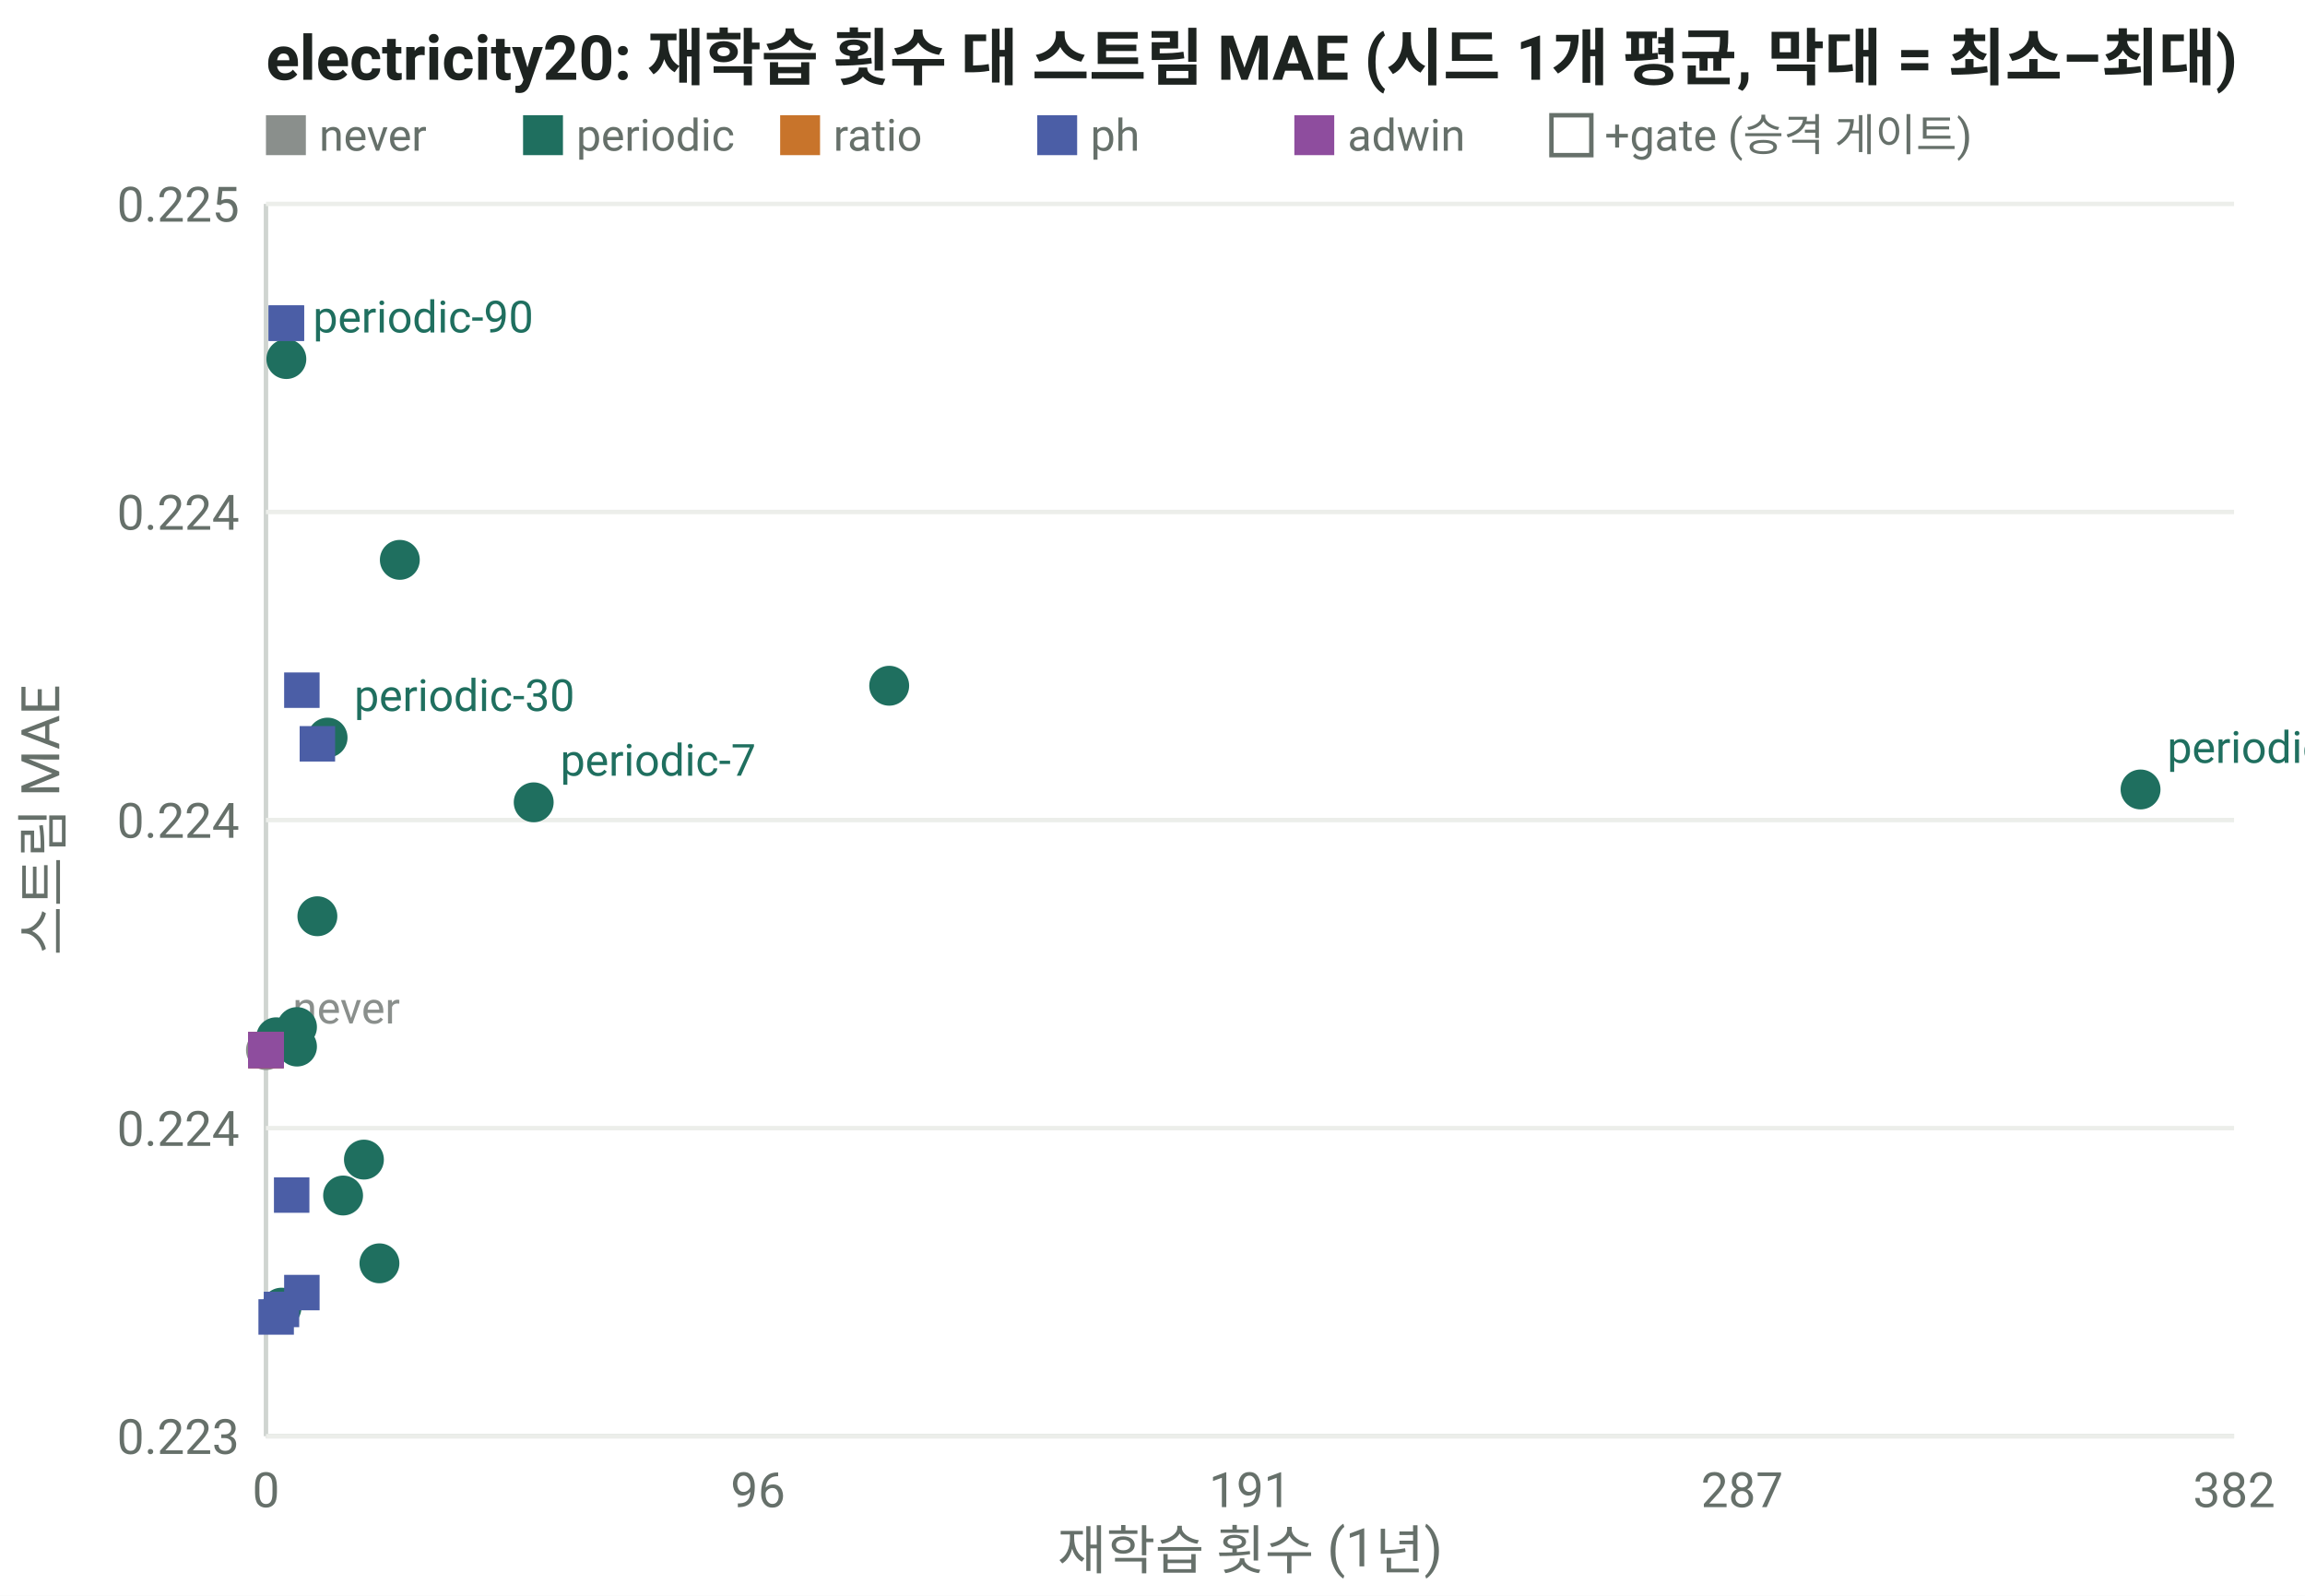
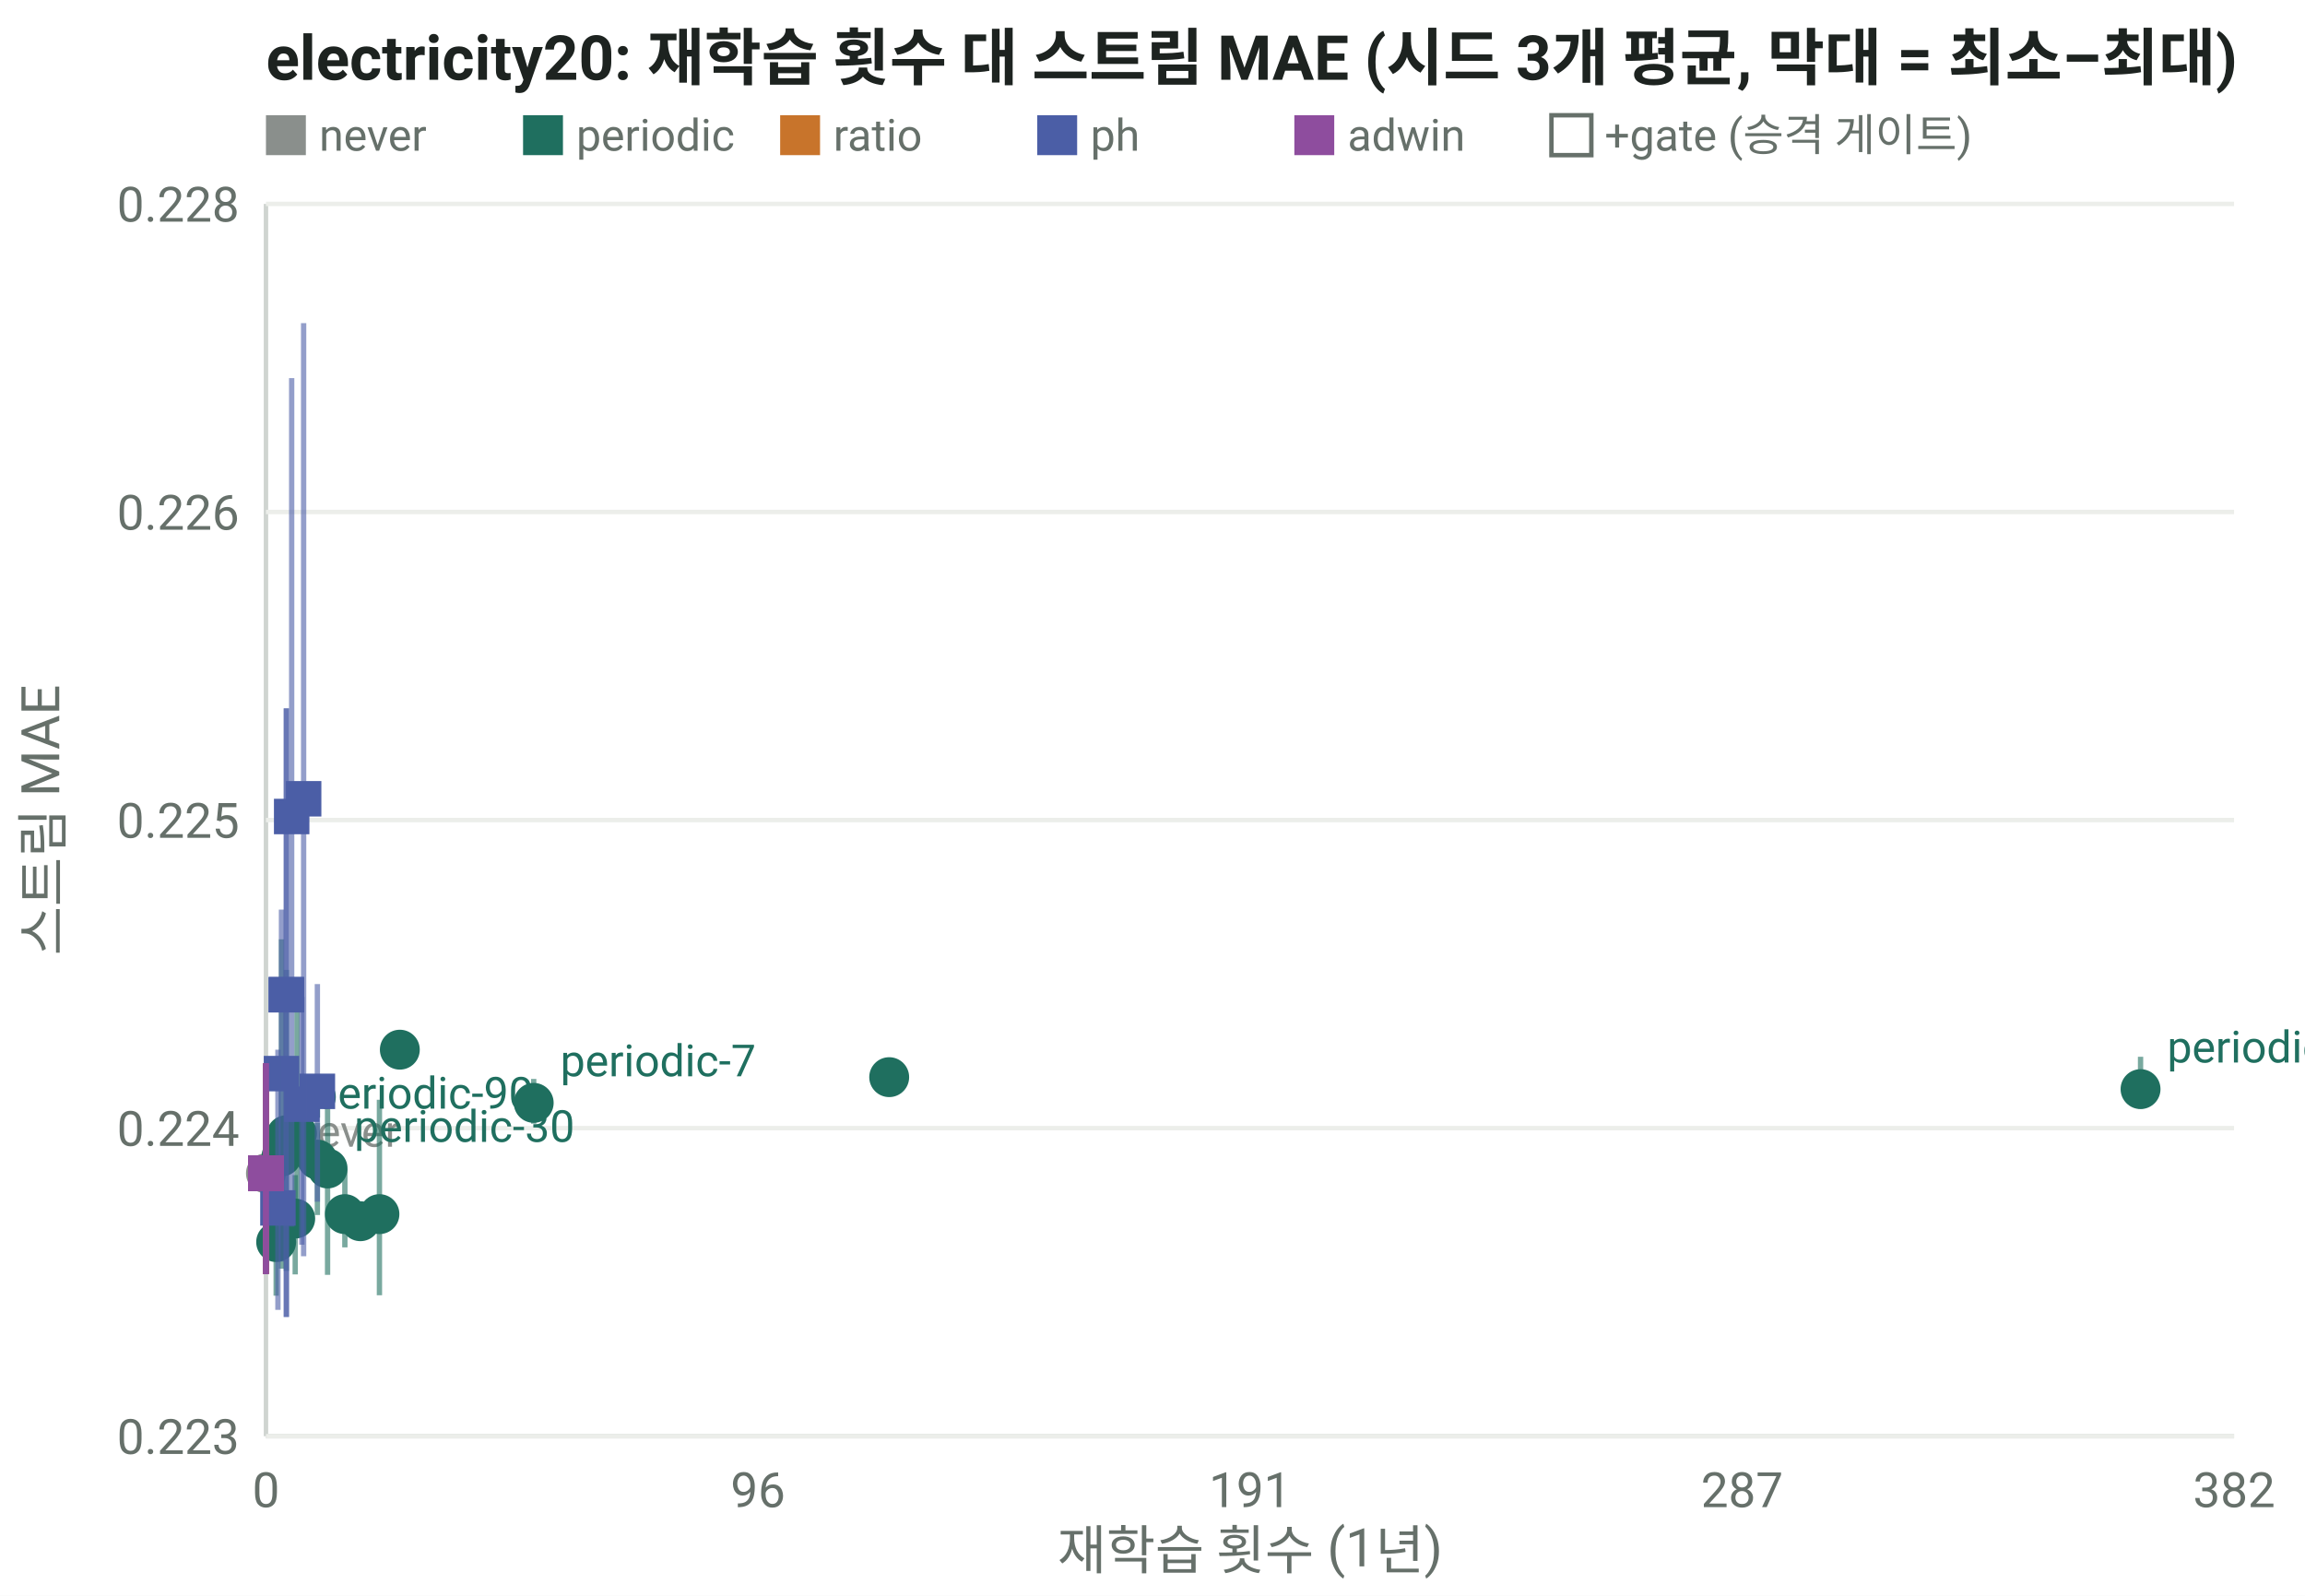
<svg xmlns="http://www.w3.org/2000/svg" viewBox="0 0 520 360" width="520" height="360" font-family="system-ui, -apple-system, Segoe UI, Roboto, Noto Sans KR, sans-serif" font-size="12">
  <rect width="520" height="360" fill="white" />
-   <text x="60" y="18" font-size="14" font-weight="600" fill="#1d2320">electricity20: 재학습 횟수 대 스트림 MAE (시드 1개 평균, 막대 = 최소–최대)</text>
+   <text x="60" y="18" font-size="14" font-weight="600" fill="#1d2320">electricity20: 재학습 횟수 대 스트림 MAE (시드 3개 평균, 막대 = 최소–최대)</text>
  <text x="282.0" y="354" text-anchor="middle" fill="#66706a">재학습 횟수 (1년)</text>
  <text transform="translate(14,185.0) rotate(-90)" text-anchor="middle" fill="#66706a">스트림 MAE</text>
  <line x1="60" x2="504" y1="324" y2="324" stroke="#cfd4d0" />
  <line x1="60" x2="60" y1="46" y2="324" stroke="#cfd4d0" />
  <line x1="60" x2="504" y1="324.0" y2="324.0" stroke="#eceeea" />
  <text x="54" y="328.0" text-anchor="end" fill="#66706a" font-size="11">0.223</text>
  <text x="60.0" y="340" text-anchor="middle" fill="#66706a" font-size="11">0</text>
  <line x1="60" x2="504" y1="254.5" y2="254.5" stroke="#eceeea" />
  <text x="54" y="258.5" text-anchor="end" fill="#66706a" font-size="11">0.224</text>
  <text x="171.0" y="340" text-anchor="middle" fill="#66706a" font-size="11">96</text>
  <line x1="60" x2="504" y1="185.0" y2="185.0" stroke="#eceeea" />
-   <text x="54" y="189.0" text-anchor="end" fill="#66706a" font-size="11">0.224</text>
+   <text x="54" y="189.0" text-anchor="end" fill="#66706a" font-size="11">0.225</text>
  <text x="282.0" y="340" text-anchor="middle" fill="#66706a" font-size="11">191</text>
  <line x1="60" x2="504" y1="115.5" y2="115.5" stroke="#eceeea" />
-   <text x="54" y="119.5" text-anchor="end" fill="#66706a" font-size="11">0.224</text>
+   <text x="54" y="119.5" text-anchor="end" fill="#66706a" font-size="11">0.226</text>
  <text x="393.0" y="340" text-anchor="middle" fill="#66706a" font-size="11">287</text>
  <line x1="60" x2="504" y1="46.0" y2="46.0" stroke="#eceeea" />
-   <text x="54" y="50.0" text-anchor="end" fill="#66706a" font-size="11">0.225</text>
+   <text x="54" y="50.0" text-anchor="end" fill="#66706a" font-size="11">0.228</text>
  <text x="504.0" y="340" text-anchor="middle" fill="#66706a" font-size="11">382</text>
-   <line x1="60.0" x2="60.0" y1="236.9" y2="236.9" stroke="#8a8f8c" stroke-width="1.2" opacity=".6" />
-   <circle cx="60.0" cy="236.9" r="4.5" fill="#8a8f8c" />
-   <text x="66.0" y="230.9" font-size="10" fill="#8a8f8c">never</text>
-   <line x1="482.9" x2="482.9" y1="178.1" y2="178.1" stroke="#1f6f5f" stroke-width="1.2" opacity=".6" />
-   <circle cx="482.9" cy="178.1" r="4.5" fill="#1f6f5f" />
-   <text x="488.9" y="172.1" font-size="10" fill="#1f6f5f">periodic-1</text>
-   <line x1="85.6" x2="85.6" y1="285.0" y2="285.0" stroke="#1f6f5f" stroke-width="1.2" opacity=".6" />
-   <circle cx="85.6" cy="285.0" r="4.5" fill="#1f6f5f" />
-   <line x1="200.6" x2="200.6" y1="154.7" y2="154.7" stroke="#1f6f5f" stroke-width="1.2" opacity=".6" />
-   <circle cx="200.6" cy="154.7" r="4.5" fill="#1f6f5f" />
-   <line x1="82.1" x2="82.1" y1="261.6" y2="261.6" stroke="#1f6f5f" stroke-width="1.2" opacity=".6" />
-   <circle cx="82.1" cy="261.6" r="4.5" fill="#1f6f5f" />
-   <line x1="120.4" x2="120.4" y1="181.0" y2="181.0" stroke="#1f6f5f" stroke-width="1.2" opacity=".6" />
-   <circle cx="120.4" cy="181.0" r="4.5" fill="#1f6f5f" />
-   <text x="126.4" y="175.0" font-size="10" fill="#1f6f5f">periodic-7</text>
-   <line x1="77.4" x2="77.4" y1="269.7" y2="269.7" stroke="#1f6f5f" stroke-width="1.2" opacity=".6" />
-   <circle cx="77.4" cy="269.7" r="4.5" fill="#1f6f5f" />
-   <line x1="90.2" x2="90.2" y1="126.3" y2="126.3" stroke="#1f6f5f" stroke-width="1.2" opacity=".6" />
-   <circle cx="90.2" cy="126.3" r="4.5" fill="#1f6f5f" />
-   <line x1="71.6" x2="71.6" y1="206.7" y2="206.7" stroke="#1f6f5f" stroke-width="1.2" opacity=".6" />
-   <circle cx="71.6" cy="206.7" r="4.5" fill="#1f6f5f" />
-   <line x1="73.9" x2="73.9" y1="166.4" y2="166.4" stroke="#1f6f5f" stroke-width="1.2" opacity=".6" />
-   <circle cx="73.9" cy="166.4" r="4.5" fill="#1f6f5f" />
-   <text x="79.9" y="160.4" font-size="10" fill="#1f6f5f">periodic-30</text>
-   <line x1="67.0" x2="67.0" y1="231.7" y2="231.7" stroke="#1f6f5f" stroke-width="1.2" opacity=".6" />
-   <circle cx="67.0" cy="231.7" r="4.5" fill="#1f6f5f" />
-   <line x1="67.0" x2="67.0" y1="236.1" y2="236.1" stroke="#1f6f5f" stroke-width="1.2" opacity=".6" />
-   <circle cx="67.0" cy="236.1" r="4.5" fill="#1f6f5f" />
-   <line x1="63.5" x2="63.5" y1="295.0" y2="295.0" stroke="#1f6f5f" stroke-width="1.2" opacity=".6" />
-   <circle cx="63.5" cy="295.0" r="4.5" fill="#1f6f5f" />
-   <line x1="64.6" x2="64.6" y1="81.0" y2="81.0" stroke="#1f6f5f" stroke-width="1.2" opacity=".6" />
-   <circle cx="64.6" cy="81.0" r="4.5" fill="#1f6f5f" />
-   <text x="70.6" y="75.0" font-size="10" fill="#1f6f5f">periodic-90</text>
-   <line x1="62.3" x2="62.3" y1="234.0" y2="234.0" stroke="#1f6f5f" stroke-width="1.2" opacity=".6" />
-   <circle cx="62.3" cy="234.0" r="4.5" fill="#1f6f5f" />
-   <line x1="60.0" x2="60.0" y1="236.9" y2="236.9" stroke="#c8742b" stroke-width="1.2" opacity=".6" />
-   <rect x="56.0" y="232.9" width="8" height="8" fill="#c8742b" />
-   <line x1="60.0" x2="60.0" y1="236.9" y2="236.9" stroke="#c8742b" stroke-width="1.2" opacity=".6" />
-   <rect x="56.0" y="232.9" width="8" height="8" fill="#c8742b" />
-   <line x1="60.0" x2="60.0" y1="236.9" y2="236.9" stroke="#c8742b" stroke-width="1.2" opacity=".6" />
-   <rect x="56.0" y="232.9" width="8" height="8" fill="#c8742b" />
-   <line x1="60.0" x2="60.0" y1="236.9" y2="236.9" stroke="#c8742b" stroke-width="1.2" opacity=".6" />
-   <rect x="56.0" y="232.9" width="8" height="8" fill="#c8742b" />
-   <line x1="60.0" x2="60.0" y1="236.9" y2="236.9" stroke="#c8742b" stroke-width="1.2" opacity=".6" />
-   <rect x="56.0" y="232.9" width="8" height="8" fill="#c8742b" />
-   <line x1="60.0" x2="60.0" y1="236.9" y2="236.9" stroke="#c8742b" stroke-width="1.2" opacity=".6" />
-   <rect x="56.0" y="232.9" width="8" height="8" fill="#c8742b" />
-   <line x1="60.0" x2="60.0" y1="236.9" y2="236.9" stroke="#c8742b" stroke-width="1.2" opacity=".6" />
-   <rect x="56.0" y="232.9" width="8" height="8" fill="#c8742b" />
-   <line x1="60.0" x2="60.0" y1="236.9" y2="236.9" stroke="#c8742b" stroke-width="1.2" opacity=".6" />
-   <rect x="56.0" y="232.9" width="8" height="8" fill="#c8742b" />
-   <line x1="71.6" x2="71.6" y1="167.8" y2="167.8" stroke="#4b5ea6" stroke-width="1.2" opacity=".6" />
-   <rect x="67.6" y="163.8" width="8" height="8" fill="#4b5ea6" />
-   <line x1="68.1" x2="68.1" y1="155.7" y2="155.7" stroke="#4b5ea6" stroke-width="1.2" opacity=".6" />
-   <rect x="64.1" y="151.7" width="8" height="8" fill="#4b5ea6" />
-   <line x1="68.1" x2="68.1" y1="291.6" y2="291.6" stroke="#4b5ea6" stroke-width="1.2" opacity=".6" />
-   <rect x="64.1" y="287.6" width="8" height="8" fill="#4b5ea6" />
-   <line x1="65.8" x2="65.8" y1="269.6" y2="269.6" stroke="#4b5ea6" stroke-width="1.2" opacity=".6" />
-   <rect x="61.8" y="265.6" width="8" height="8" fill="#4b5ea6" />
-   <line x1="64.6" x2="64.6" y1="72.9" y2="72.9" stroke="#4b5ea6" stroke-width="1.2" opacity=".6" />
-   <rect x="60.6" y="68.9" width="8" height="8" fill="#4b5ea6" />
-   <line x1="64.6" x2="64.6" y1="72.9" y2="72.9" stroke="#4b5ea6" stroke-width="1.2" opacity=".6" />
-   <rect x="60.6" y="68.9" width="8" height="8" fill="#4b5ea6" />
-   <line x1="63.5" x2="63.5" y1="295.4" y2="295.4" stroke="#4b5ea6" stroke-width="1.2" opacity=".6" />
-   <rect x="59.5" y="291.4" width="8" height="8" fill="#4b5ea6" />
-   <line x1="62.3" x2="62.3" y1="297.1" y2="297.1" stroke="#4b5ea6" stroke-width="1.2" opacity=".6" />
-   <rect x="58.3" y="293.1" width="8" height="8" fill="#4b5ea6" />
-   <line x1="60.0" x2="60.0" y1="236.9" y2="236.9" stroke="#8e4d9e" stroke-width="1.2" opacity=".6" />
-   <rect x="56.0" y="232.9" width="8" height="8" fill="#8e4d9e" />
-   <line x1="60.0" x2="60.0" y1="236.9" y2="236.9" stroke="#8e4d9e" stroke-width="1.2" opacity=".6" />
-   <rect x="56.0" y="232.9" width="8" height="8" fill="#8e4d9e" />
-   <line x1="60.0" x2="60.0" y1="236.9" y2="236.9" stroke="#8e4d9e" stroke-width="1.2" opacity=".6" />
-   <rect x="56.0" y="232.9" width="8" height="8" fill="#8e4d9e" />
-   <line x1="60.0" x2="60.0" y1="236.9" y2="236.9" stroke="#8e4d9e" stroke-width="1.2" opacity=".6" />
-   <rect x="56.0" y="232.9" width="8" height="8" fill="#8e4d9e" />
-   <line x1="60.0" x2="60.0" y1="236.9" y2="236.9" stroke="#8e4d9e" stroke-width="1.2" opacity=".6" />
-   <rect x="56.0" y="232.9" width="8" height="8" fill="#8e4d9e" />
-   <line x1="60.0" x2="60.0" y1="236.9" y2="236.9" stroke="#8e4d9e" stroke-width="1.2" opacity=".6" />
-   <rect x="56.0" y="232.9" width="8" height="8" fill="#8e4d9e" />
-   <line x1="60.0" x2="60.0" y1="236.9" y2="236.9" stroke="#8e4d9e" stroke-width="1.2" opacity=".6" />
-   <rect x="56.0" y="232.9" width="8" height="8" fill="#8e4d9e" />
-   <line x1="60.0" x2="60.0" y1="236.9" y2="236.9" stroke="#8e4d9e" stroke-width="1.2" opacity=".6" />
-   <rect x="56.0" y="232.9" width="8" height="8" fill="#8e4d9e" />
+   <line x1="60.0" x2="60.0" y1="287.4" y2="239.9" stroke="#8a8f8c" stroke-width="1.2" opacity=".6" />
+   <circle cx="60.0" cy="264.7" r="4.5" fill="#8a8f8c" />
+   <text x="66.0" y="258.7" font-size="10" fill="#8a8f8c">never</text>
+   <line x1="482.9" x2="482.9" y1="250.1" y2="238.4" stroke="#1f6f5f" stroke-width="1.2" opacity=".6" />
+   <circle cx="482.9" cy="245.7" r="4.5" fill="#1f6f5f" />
+   <text x="488.9" y="239.7" font-size="10" fill="#1f6f5f">periodic-1</text>
+   <line x1="85.6" x2="85.6" y1="292.2" y2="248.1" stroke="#1f6f5f" stroke-width="1.2" opacity=".6" />
+   <circle cx="85.6" cy="273.9" r="4.5" fill="#1f6f5f" />
+   <line x1="200.6" x2="200.6" y1="245.1" y2="241.4" stroke="#1f6f5f" stroke-width="1.2" opacity=".6" />
+   <circle cx="200.6" cy="243.0" r="4.5" fill="#1f6f5f" />
+   <line x1="81.3" x2="81.3" y1="279.1" y2="273.2" stroke="#1f6f5f" stroke-width="1.2" opacity=".6" />
+   <circle cx="81.3" cy="275.5" r="4.5" fill="#1f6f5f" />
+   <line x1="120.4" x2="120.4" y1="253.5" y2="243.4" stroke="#1f6f5f" stroke-width="1.2" opacity=".6" />
+   <circle cx="120.4" cy="248.8" r="4.5" fill="#1f6f5f" />
+   <text x="126.4" y="242.8" font-size="10" fill="#1f6f5f">periodic-7</text>
+   <line x1="77.8" x2="77.8" y1="281.4" y2="263.7" stroke="#1f6f5f" stroke-width="1.2" opacity=".6" />
+   <circle cx="77.8" cy="273.9" r="4.5" fill="#1f6f5f" />
+   <line x1="90.2" x2="90.2" y1="238.9" y2="232.7" stroke="#1f6f5f" stroke-width="1.2" opacity=".6" />
+   <circle cx="90.2" cy="236.8" r="4.5" fill="#1f6f5f" />
+   <line x1="71.6" x2="71.6" y1="274.1" y2="253.3" stroke="#1f6f5f" stroke-width="1.2" opacity=".6" />
+   <circle cx="71.6" cy="261.6" r="4.5" fill="#1f6f5f" />
+   <line x1="73.9" x2="73.9" y1="287.6" y2="245.0" stroke="#1f6f5f" stroke-width="1.2" opacity=".6" />
+   <circle cx="73.9" cy="263.6" r="4.5" fill="#1f6f5f" />
+   <text x="79.9" y="257.6" font-size="10" fill="#1f6f5f">periodic-30</text>
+   <line x1="66.6" x2="66.6" y1="287.5" y2="265.1" stroke="#1f6f5f" stroke-width="1.2" opacity=".6" />
+   <circle cx="66.6" cy="274.9" r="4.5" fill="#1f6f5f" />
+   <line x1="67.0" x2="67.0" y1="275.8" y2="224.8" stroke="#1f6f5f" stroke-width="1.2" opacity=".6" />
+   <circle cx="67.0" cy="255.7" r="4.5" fill="#1f6f5f" />
+   <line x1="63.5" x2="63.5" y1="286.2" y2="211.9" stroke="#1f6f5f" stroke-width="1.2" opacity=".6" />
+   <circle cx="63.5" cy="260.9" r="4.5" fill="#1f6f5f" />
+   <line x1="64.6" x2="64.6" y1="286.7" y2="218.8" stroke="#1f6f5f" stroke-width="1.2" opacity=".6" />
+   <circle cx="64.6" cy="256.1" r="4.5" fill="#1f6f5f" />
+   <text x="70.6" y="250.1" font-size="10" fill="#1f6f5f">periodic-90</text>
+   <line x1="62.3" x2="62.3" y1="292.3" y2="265.8" stroke="#1f6f5f" stroke-width="1.2" opacity=".6" />
+   <circle cx="62.3" cy="280.2" r="4.5" fill="#1f6f5f" />
+   <line x1="60.0" x2="60.0" y1="287.4" y2="239.9" stroke="#c8742b" stroke-width="1.2" opacity=".6" />
+   <rect x="56.0" y="260.7" width="8" height="8" fill="#c8742b" />
+   <line x1="60.0" x2="60.0" y1="287.4" y2="239.9" stroke="#c8742b" stroke-width="1.2" opacity=".6" />
+   <rect x="56.0" y="260.7" width="8" height="8" fill="#c8742b" />
+   <line x1="60.0" x2="60.0" y1="287.4" y2="239.9" stroke="#c8742b" stroke-width="1.2" opacity=".6" />
+   <rect x="56.0" y="260.7" width="8" height="8" fill="#c8742b" />
+   <line x1="60.0" x2="60.0" y1="287.4" y2="239.9" stroke="#c8742b" stroke-width="1.2" opacity=".6" />
+   <rect x="56.0" y="260.7" width="8" height="8" fill="#c8742b" />
+   <line x1="60.0" x2="60.0" y1="287.4" y2="239.9" stroke="#c8742b" stroke-width="1.2" opacity=".6" />
+   <rect x="56.0" y="260.7" width="8" height="8" fill="#c8742b" />
+   <line x1="60.0" x2="60.0" y1="287.4" y2="239.9" stroke="#c8742b" stroke-width="1.2" opacity=".6" />
+   <rect x="56.0" y="260.7" width="8" height="8" fill="#c8742b" />
+   <line x1="60.0" x2="60.0" y1="287.4" y2="239.9" stroke="#c8742b" stroke-width="1.2" opacity=".6" />
+   <rect x="56.0" y="260.7" width="8" height="8" fill="#c8742b" />
+   <line x1="60.0" x2="60.0" y1="287.4" y2="239.9" stroke="#c8742b" stroke-width="1.2" opacity=".6" />
+   <rect x="56.0" y="260.7" width="8" height="8" fill="#c8742b" />
+   <line x1="71.6" x2="71.6" y1="271.1" y2="222.0" stroke="#4b5ea6" stroke-width="1.2" opacity=".6" />
+   <rect x="67.6" y="242.2" width="8" height="8" fill="#4b5ea6" />
+   <line x1="68.1" x2="68.1" y1="280.8" y2="224.9" stroke="#4b5ea6" stroke-width="1.2" opacity=".6" />
+   <rect x="64.1" y="245.1" width="8" height="8" fill="#4b5ea6" />
+   <line x1="68.5" x2="68.5" y1="283.4" y2="72.9" stroke="#4b5ea6" stroke-width="1.2" opacity=".6" />
+   <rect x="64.5" y="176.2" width="8" height="8" fill="#4b5ea6" />
+   <line x1="65.8" x2="65.8" y1="276.7" y2="85.3" stroke="#4b5ea6" stroke-width="1.2" opacity=".6" />
+   <rect x="61.8" y="180.2" width="8" height="8" fill="#4b5ea6" />
+   <line x1="64.6" x2="64.6" y1="297.1" y2="159.8" stroke="#4b5ea6" stroke-width="1.2" opacity=".6" />
+   <rect x="60.6" y="220.4" width="8" height="8" fill="#4b5ea6" />
+   <line x1="64.6" x2="64.6" y1="297.1" y2="159.8" stroke="#4b5ea6" stroke-width="1.2" opacity=".6" />
+   <rect x="60.6" y="220.4" width="8" height="8" fill="#4b5ea6" />
+   <line x1="63.5" x2="63.5" y1="284.6" y2="205.2" stroke="#4b5ea6" stroke-width="1.2" opacity=".6" />
+   <rect x="59.5" y="238.2" width="8" height="8" fill="#4b5ea6" />
+   <line x1="62.7" x2="62.7" y1="295.5" y2="236.8" stroke="#4b5ea6" stroke-width="1.2" opacity=".6" />
+   <rect x="58.7" y="268.5" width="8" height="8" fill="#4b5ea6" />
+   <line x1="60.0" x2="60.0" y1="287.4" y2="239.9" stroke="#8e4d9e" stroke-width="1.2" opacity=".6" />
+   <rect x="56.0" y="260.7" width="8" height="8" fill="#8e4d9e" />
+   <line x1="60.0" x2="60.0" y1="287.4" y2="239.9" stroke="#8e4d9e" stroke-width="1.2" opacity=".6" />
+   <rect x="56.0" y="260.7" width="8" height="8" fill="#8e4d9e" />
+   <line x1="60.0" x2="60.0" y1="287.4" y2="239.9" stroke="#8e4d9e" stroke-width="1.2" opacity=".6" />
+   <rect x="56.0" y="260.7" width="8" height="8" fill="#8e4d9e" />
+   <line x1="60.0" x2="60.0" y1="287.4" y2="239.9" stroke="#8e4d9e" stroke-width="1.2" opacity=".6" />
+   <rect x="56.0" y="260.7" width="8" height="8" fill="#8e4d9e" />
+   <line x1="60.0" x2="60.0" y1="287.4" y2="239.9" stroke="#8e4d9e" stroke-width="1.2" opacity=".6" />
+   <rect x="56.0" y="260.7" width="8" height="8" fill="#8e4d9e" />
+   <line x1="60.0" x2="60.0" y1="287.4" y2="239.9" stroke="#8e4d9e" stroke-width="1.2" opacity=".6" />
+   <rect x="56.0" y="260.7" width="8" height="8" fill="#8e4d9e" />
+   <line x1="60.0" x2="60.0" y1="287.4" y2="239.9" stroke="#8e4d9e" stroke-width="1.2" opacity=".6" />
+   <rect x="56.0" y="260.7" width="8" height="8" fill="#8e4d9e" />
+   <line x1="60.0" x2="60.0" y1="287.4" y2="239.9" stroke="#8e4d9e" stroke-width="1.2" opacity=".6" />
+   <rect x="56.0" y="260.7" width="8" height="8" fill="#8e4d9e" />
  <rect x="60" y="26" width="9" height="9" fill="#8a8f8c" />
  <text x="72" y="34" font-size="10" fill="#66706a">never</text>
  <rect x="118" y="26" width="9" height="9" fill="#1f6f5f" />
  <text x="130" y="34" font-size="10" fill="#66706a">periodic</text>
  <rect x="176" y="26" width="9" height="9" fill="#c8742b" />
  <text x="188" y="34" font-size="10" fill="#66706a">ratio</text>
  <rect x="234" y="26" width="9" height="9" fill="#4b5ea6" />
  <text x="246" y="34" font-size="10" fill="#66706a">ph</text>
  <rect x="292" y="26" width="9" height="9" fill="#8e4d9e" />
  <text x="304" y="34" font-size="10" fill="#66706a">adwin</text>
  <rect x="350" y="26" width="9" height="9" fill="white" stroke="#66706a" />
  <text x="362" y="34" font-size="10" fill="#66706a">+gate (승격 게이트)</text>
</svg>
